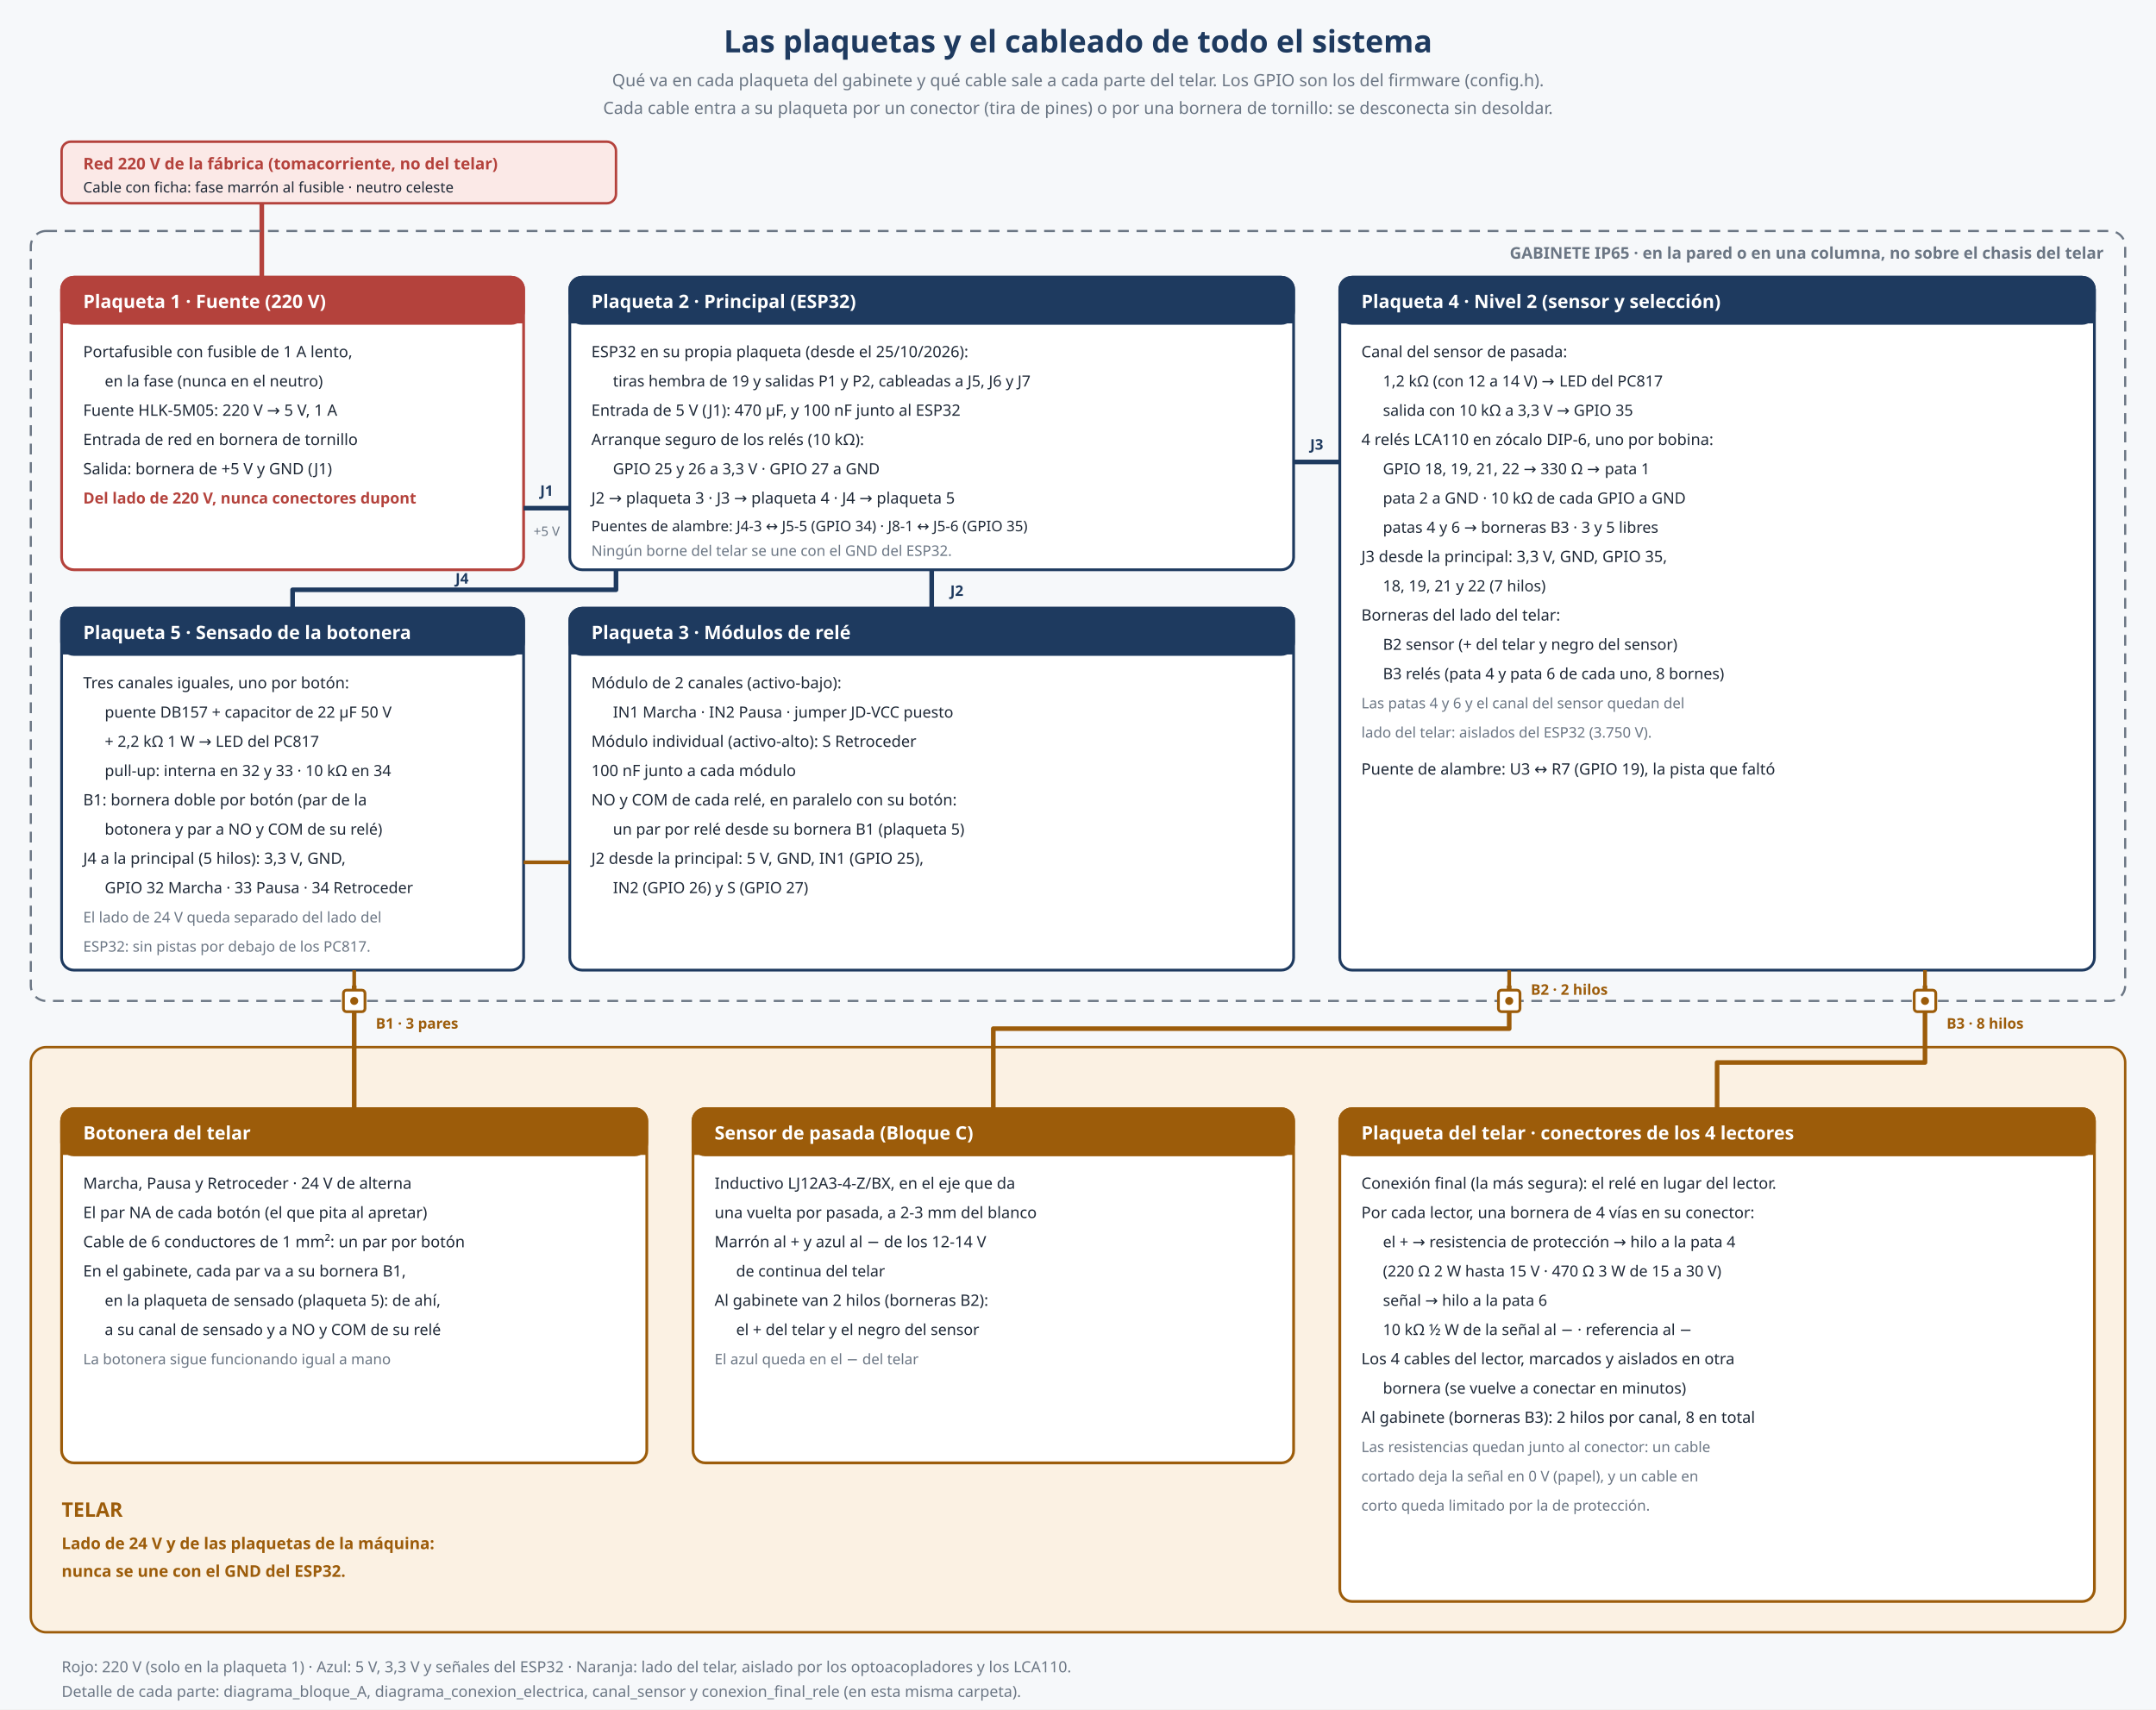
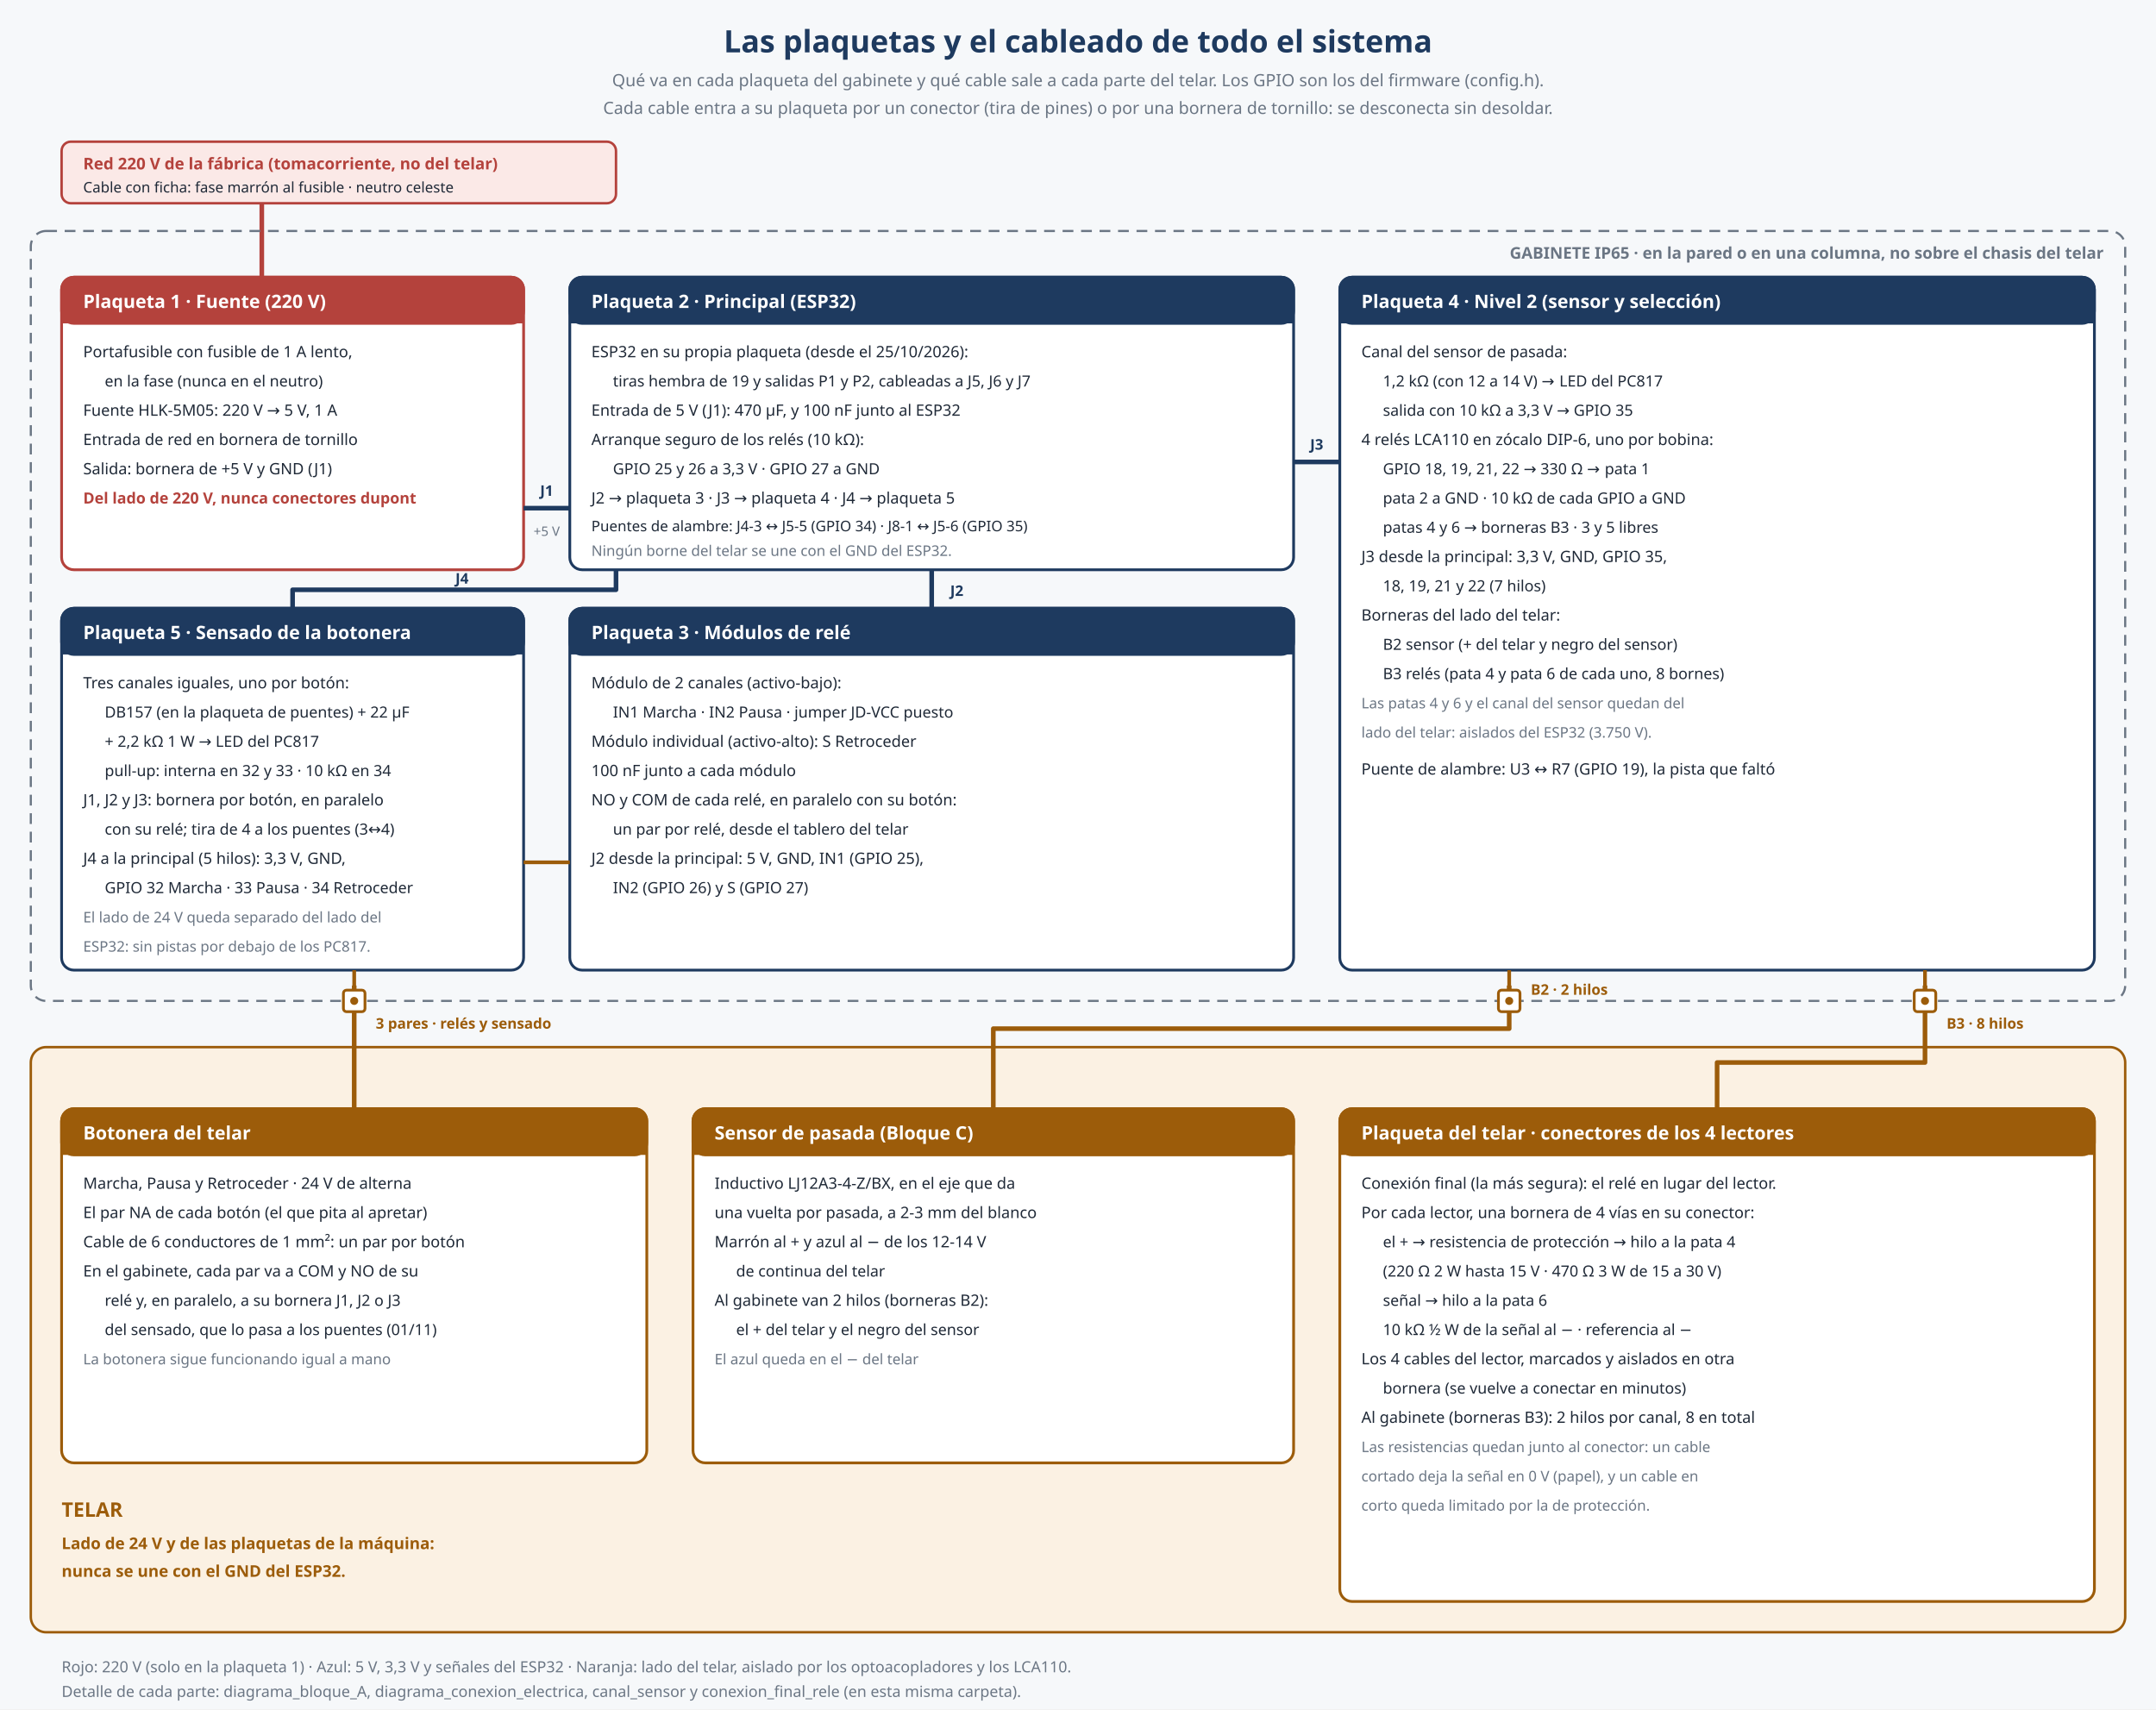
<svg xmlns="http://www.w3.org/2000/svg" viewBox="0 0 1400 1110" font-family="IBM Plex Sans, system-ui, sans-serif">
  <rect width="1400" height="1110" fill="#F6F8FA" />
  <text x="700.0" y="34" font-size="20" font-weight="bold" fill="#1E3A5F" text-anchor="middle" font-family="Questrial, IBM Plex Sans, sans-serif">Las plaquetas y el cableado de todo el sistema</text>
  <text x="700.0" y="56" font-size="11" font-weight="normal" fill="#6B7684" text-anchor="middle">Qué va en cada plaqueta del gabinete y qué cable sale a cada parte del telar. Los GPIO son los del firmware (config.h).</text>
  <text x="700.0" y="74" font-size="11" font-weight="normal" fill="#6B7684" text-anchor="middle">Cada cable entra a su plaqueta por un conector (tira de pines) o por una bornera de tornillo: se desconecta sin desoldar.</text>
  <rect x="40" y="92" width="360" height="40" rx="6" fill="#FBE9E7" stroke="#B4423C" stroke-width="1.6" />
  <text x="54" y="110" font-size="10.5" font-weight="bold" fill="#B4423C" text-anchor="start">Red 220 V de la fábrica (tomacorriente, no del telar)</text>
  <text x="54" y="125" font-size="9.5" font-weight="normal" fill="#1F2937" text-anchor="start">Cable con ficha: fase marrón al fusible · neutro celeste</text>
  <polyline points="170,132 170,180" fill="none" stroke="#B4423C" stroke-width="3" stroke-linejoin="round" />
  <rect x="20" y="150" width="1360" height="500" rx="10" fill="none" stroke="#6B7684" stroke-width="1.4" stroke-dasharray="7 5" />
  <text x="1366" y="168" font-size="10.5" font-weight="bold" fill="#6B7684" text-anchor="end">GABINETE IP65 · en la pared o en una columna, no sobre el chasis del telar</text>
  <rect x="40" y="180" width="300" height="190" rx="8" fill="#FFFFFF" stroke="#B4423C" stroke-width="1.8" />
  <rect x="40" y="180" width="300" height="30" rx="8" fill="#B4423C" stroke="#B4423C" stroke-width="1.8" />
  <rect x="40" y="196" width="300" height="14" rx="0" fill="#B4423C" stroke="#B4423C" stroke-width="0" />
  <text x="54" y="200" font-size="12" font-weight="bold" fill="#FFFFFF" text-anchor="start">Plaqueta 1 · Fuente (220 V)</text>
  <text x="54" y="232" font-size="10.2" font-weight="normal" fill="#1F2937" text-anchor="start">Portafusible con fusible de 1 A lento,</text>
  <text x="68" y="251" font-size="10" font-weight="normal" fill="#1F2937" text-anchor="start">en la fase (nunca en el neutro)</text>
  <text x="54" y="270" font-size="10.2" font-weight="normal" fill="#1F2937" text-anchor="start">Fuente HLK-5M05: 220 V → 5 V, 1 A</text>
  <text x="54" y="289" font-size="10.2" font-weight="normal" fill="#1F2937" text-anchor="start">Entrada de red en bornera de tornillo</text>
  <text x="54" y="308" font-size="10.2" font-weight="normal" fill="#1F2937" text-anchor="start">Salida: bornera de +5 V y GND (J1)</text>
  <text x="54" y="327" font-size="10" font-weight="bold" fill="#B4423C" text-anchor="start">Del lado de 220 V, nunca conectores dupont</text>
  <rect x="40" y="395" width="300" height="235" rx="8" fill="#FFFFFF" stroke="#1E3A5F" stroke-width="1.8" />
  <rect x="40" y="395" width="300" height="30" rx="8" fill="#1E3A5F" stroke="#1E3A5F" stroke-width="1.8" />
  <rect x="40" y="411" width="300" height="14" rx="0" fill="#1E3A5F" stroke="#1E3A5F" stroke-width="0" />
  <text x="54" y="415" font-size="12" font-weight="bold" fill="#FFFFFF" text-anchor="start">Plaqueta 5 · Sensado de la botonera</text>
  <text x="54" y="447" font-size="10.2" font-weight="normal" fill="#1F2937" text-anchor="start">Tres canales iguales, uno por botón:</text>
-   <text x="68" y="466" font-size="10" font-weight="normal" fill="#1F2937" text-anchor="start">puente DB157 + capacitor de 22 µF 50 V</text>
+   <text x="68" y="466" font-size="10" font-weight="normal" fill="#1F2937" text-anchor="start">DB157 (en la plaqueta de puentes) + 22 µF</text>
  <text x="68" y="485" font-size="10" font-weight="normal" fill="#1F2937" text-anchor="start">+ 2,2 kΩ 1 W → LED del PC817</text>
  <text x="68" y="504" font-size="10" font-weight="normal" fill="#1F2937" text-anchor="start">pull-up: interna en 32 y 33 · 10 kΩ en 34</text>
-   <text x="54" y="523" font-size="10.2" font-weight="normal" fill="#1F2937" text-anchor="start">B1: bornera doble por botón (par de la</text>
-   <text x="68" y="542" font-size="10" font-weight="normal" fill="#1F2937" text-anchor="start">botonera y par a NO y COM de su relé)</text>
+   <text x="54" y="523" font-size="10.2" font-weight="normal" fill="#1F2937" text-anchor="start">J1, J2 y J3: bornera por botón, en paralelo</text>
+   <text x="68" y="542" font-size="10" font-weight="normal" fill="#1F2937" text-anchor="start">con su relé; tira de 4 a los puentes (3↔4)</text>
  <text x="54" y="561" font-size="10.2" font-weight="normal" fill="#1F2937" text-anchor="start">J4 a la principal (5 hilos): 3,3 V, GND,</text>
  <text x="68" y="580" font-size="10" font-weight="normal" fill="#1F2937" text-anchor="start">GPIO 32 Marcha · 33 Pausa · 34 Retroceder</text>
  <text x="54" y="599" font-size="9.5" font-weight="normal" fill="#6B7684" text-anchor="start">El lado de 24 V queda separado del lado del</text>
  <text x="54" y="618" font-size="9.5" font-weight="normal" fill="#6B7684" text-anchor="start">ESP32: sin pistas por debajo de los PC817.</text>
  <rect x="370" y="395" width="470" height="235" rx="8" fill="#FFFFFF" stroke="#1E3A5F" stroke-width="1.8" />
  <rect x="370" y="395" width="470" height="30" rx="8" fill="#1E3A5F" stroke="#1E3A5F" stroke-width="1.8" />
  <rect x="370" y="411" width="470" height="14" rx="0" fill="#1E3A5F" stroke="#1E3A5F" stroke-width="0" />
  <text x="384" y="415" font-size="12" font-weight="bold" fill="#FFFFFF" text-anchor="start">Plaqueta 3 · Módulos de relé</text>
  <text x="384" y="447" font-size="10.2" font-weight="normal" fill="#1F2937" text-anchor="start">Módulo de 2 canales (activo-bajo):</text>
  <text x="398" y="466" font-size="10" font-weight="normal" fill="#1F2937" text-anchor="start">IN1 Marcha · IN2 Pausa · jumper JD-VCC puesto</text>
  <text x="384" y="485" font-size="10.2" font-weight="normal" fill="#1F2937" text-anchor="start">Módulo individual (activo-alto): S Retroceder</text>
  <text x="384" y="504" font-size="10.2" font-weight="normal" fill="#1F2937" text-anchor="start">100 nF junto a cada módulo</text>
  <text x="384" y="523" font-size="10.2" font-weight="normal" fill="#1F2937" text-anchor="start">NO y COM de cada relé, en paralelo con su botón:</text>
-   <text x="398" y="542" font-size="10" font-weight="normal" fill="#1F2937" text-anchor="start">un par por relé desde su bornera B1 (plaqueta 5)</text>
+   <text x="398" y="542" font-size="10" font-weight="normal" fill="#1F2937" text-anchor="start">un par por relé, desde el tablero del telar</text>
  <text x="384" y="561" font-size="10.2" font-weight="normal" fill="#1F2937" text-anchor="start">J2 desde la principal: 5 V, GND, IN1 (GPIO 25),</text>
  <text x="398" y="580" font-size="10" font-weight="normal" fill="#1F2937" text-anchor="start">IN2 (GPIO 26) y S (GPIO 27)</text>
  <rect x="370" y="180" width="470" height="190" rx="8" fill="#FFFFFF" stroke="#1E3A5F" stroke-width="1.8" />
  <rect x="370" y="180" width="470" height="30" rx="8" fill="#1E3A5F" stroke="#1E3A5F" stroke-width="1.8" />
  <rect x="370" y="196" width="470" height="14" rx="0" fill="#1E3A5F" stroke="#1E3A5F" stroke-width="0" />
  <text x="384" y="200" font-size="12" font-weight="bold" fill="#FFFFFF" text-anchor="start">Plaqueta 2 · Principal (ESP32)</text>
  <text x="384" y="232" font-size="10.2" font-weight="normal" fill="#1F2937" text-anchor="start">ESP32 en su propia plaqueta (desde el 25/10/2026):</text>
  <text x="398" y="251" font-size="10" font-weight="normal" fill="#1F2937" text-anchor="start">tiras hembra de 19 y salidas P1 y P2, cableadas a J5, J6 y J7</text>
  <text x="384" y="270" font-size="10.2" font-weight="normal" fill="#1F2937" text-anchor="start">Entrada de 5 V (J1): 470 µF, y 100 nF junto al ESP32</text>
  <text x="384" y="289" font-size="10.2" font-weight="normal" fill="#1F2937" text-anchor="start">Arranque seguro de los relés (10 kΩ):</text>
  <text x="398" y="308" font-size="10" font-weight="normal" fill="#1F2937" text-anchor="start">GPIO 25 y 26 a 3,3 V · GPIO 27 a GND</text>
  <text x="384" y="327" font-size="10.2" font-weight="normal" fill="#1F2937" text-anchor="start">J2 → plaqueta 3 · J3 → plaqueta 4 · J4 → plaqueta 5</text>
  <text x="384" y="345" font-size="9.5" font-weight="normal" fill="#1F2937" text-anchor="start">Puentes de alambre: J4-3 ↔ J5-5 (GPIO 34) · J8-1 ↔ J5-6 (GPIO 35)</text>
  <text x="384" y="361" font-size="9.5" font-weight="normal" fill="#6B7684" text-anchor="start">Ningún borne del telar se une con el GND del ESP32.</text>
  <rect x="870" y="180" width="490" height="450" rx="8" fill="#FFFFFF" stroke="#1E3A5F" stroke-width="1.8" />
  <rect x="870" y="180" width="490" height="30" rx="8" fill="#1E3A5F" stroke="#1E3A5F" stroke-width="1.8" />
  <rect x="870" y="196" width="490" height="14" rx="0" fill="#1E3A5F" stroke="#1E3A5F" stroke-width="0" />
  <text x="884" y="200" font-size="12" font-weight="bold" fill="#FFFFFF" text-anchor="start">Plaqueta 4 · Nivel 2 (sensor y selección)</text>
  <text x="884" y="232" font-size="10.2" font-weight="normal" fill="#1F2937" text-anchor="start">Canal del sensor de pasada:</text>
  <text x="898" y="251" font-size="10" font-weight="normal" fill="#1F2937" text-anchor="start">1,2 kΩ (con 12 a 14 V) → LED del PC817</text>
  <text x="898" y="270" font-size="10" font-weight="normal" fill="#1F2937" text-anchor="start">salida con 10 kΩ a 3,3 V → GPIO 35</text>
  <text x="884" y="289" font-size="10.2" font-weight="normal" fill="#1F2937" text-anchor="start">4 relés LCA110 en zócalo DIP-6, uno por bobina:</text>
  <text x="898" y="308" font-size="10" font-weight="normal" fill="#1F2937" text-anchor="start">GPIO 18, 19, 21, 22 → 330 Ω → pata 1</text>
  <text x="898" y="327" font-size="10" font-weight="normal" fill="#1F2937" text-anchor="start">pata 2 a GND · 10 kΩ de cada GPIO a GND</text>
  <text x="898" y="346" font-size="10" font-weight="normal" fill="#1F2937" text-anchor="start">patas 4 y 6 → borneras B3 · 3 y 5 libres</text>
  <text x="884" y="365" font-size="10.2" font-weight="normal" fill="#1F2937" text-anchor="start">J3 desde la principal: 3,3 V, GND, GPIO 35,</text>
  <text x="898" y="384" font-size="10" font-weight="normal" fill="#1F2937" text-anchor="start">18, 19, 21 y 22 (7 hilos)</text>
  <text x="884" y="403" font-size="10.2" font-weight="normal" fill="#1F2937" text-anchor="start">Borneras del lado del telar:</text>
  <text x="898" y="422" font-size="10" font-weight="normal" fill="#1F2937" text-anchor="start">B2 sensor (+ del telar y negro del sensor)</text>
  <text x="898" y="441" font-size="10" font-weight="normal" fill="#1F2937" text-anchor="start">B3 relés (pata 4 y pata 6 de cada uno, 8 bornes)</text>
  <text x="884" y="460" font-size="9.5" font-weight="normal" fill="#6B7684" text-anchor="start">Las patas 4 y 6 y el canal del sensor quedan del</text>
  <text x="884" y="479" font-size="9.5" font-weight="normal" fill="#6B7684" text-anchor="start">lado del telar: aislados del ESP32 (3.750 V).</text>
  <text x="884" y="503" font-size="10.2" font-weight="normal" fill="#1F2937" text-anchor="start">Puente de alambre: U3 ↔ R7 (GPIO 19), la pista que faltó</text>
  <line x1="340" y1="330" x2="370" y2="330" stroke="#1E3A5F" stroke-width="3" />
  <text x="355" y="322" font-size="9.5" font-weight="bold" fill="#1E3A5F" text-anchor="middle">J1</text>
  <text x="355" y="348" font-size="8.5" font-weight="normal" fill="#6B7684" text-anchor="middle">+5 V</text>
  <line x1="605" y1="370" x2="605" y2="395" stroke="#1E3A5F" stroke-width="3" />
  <text x="617" y="387" font-size="9.5" font-weight="bold" fill="#1E3A5F" text-anchor="start">J2</text>
  <line x1="840" y1="300" x2="870" y2="300" stroke="#1E3A5F" stroke-width="3" />
  <text x="855" y="292" font-size="9.5" font-weight="bold" fill="#1E3A5F" text-anchor="middle">J3</text>
  <polyline points="400,370 400,383 190,383 190,395" fill="none" stroke="#1E3A5F" stroke-width="3" stroke-linejoin="round" />
  <text x="300" y="379" font-size="9.5" font-weight="bold" fill="#1E3A5F" text-anchor="middle">J4</text>
  <line x1="340" y1="560" x2="370" y2="560" stroke="#9C5C0A" stroke-width="2.4" />
  <rect x="20" y="680" width="1360" height="380" rx="10" fill="#FBF1E3" stroke="#9C5C0A" stroke-width="1.6" />
  <text x="40" y="985" font-size="13" font-weight="bold" fill="#9C5C0A" text-anchor="start">TELAR</text>
  <text x="40" y="1006" font-size="10.5" font-weight="bold" fill="#9C5C0A" text-anchor="start">Lado de 24 V y de las plaquetas de la máquina:</text>
  <text x="40" y="1024" font-size="10.5" font-weight="bold" fill="#9C5C0A" text-anchor="start">nunca se une con el GND del ESP32.</text>
  <rect x="40" y="720" width="380" height="230" rx="8" fill="#FFFFFF" stroke="#9C5C0A" stroke-width="1.8" />
  <rect x="40" y="720" width="380" height="30" rx="8" fill="#9C5C0A" stroke="#9C5C0A" stroke-width="1.8" />
  <rect x="40" y="736" width="380" height="14" rx="0" fill="#9C5C0A" stroke="#9C5C0A" stroke-width="0" />
  <text x="54" y="740" font-size="12" font-weight="bold" fill="#FFFFFF" text-anchor="start">Botonera del telar</text>
  <text x="54" y="772" font-size="10.2" font-weight="normal" fill="#1F2937" text-anchor="start">Marcha, Pausa y Retroceder · 24 V de alterna</text>
  <text x="54" y="791" font-size="10.2" font-weight="normal" fill="#1F2937" text-anchor="start">El par NA de cada botón (el que pita al apretar)</text>
  <text x="54" y="810" font-size="10.2" font-weight="normal" fill="#1F2937" text-anchor="start">Cable de 6 conductores de 1 mm²: un par por botón</text>
-   <text x="54" y="829" font-size="10.2" font-weight="normal" fill="#1F2937" text-anchor="start">En el gabinete, cada par va a su bornera B1,</text>
-   <text x="68" y="848" font-size="10" font-weight="normal" fill="#1F2937" text-anchor="start">en la plaqueta de sensado (plaqueta 5): de ahí,</text>
-   <text x="68" y="867" font-size="10" font-weight="normal" fill="#1F2937" text-anchor="start">a su canal de sensado y a NO y COM de su relé</text>
+   <text x="54" y="829" font-size="10.2" font-weight="normal" fill="#1F2937" text-anchor="start">En el gabinete, cada par va a COM y NO de su</text>
+   <text x="68" y="848" font-size="10" font-weight="normal" fill="#1F2937" text-anchor="start">relé y, en paralelo, a su bornera J1, J2 o J3</text>
+   <text x="68" y="867" font-size="10" font-weight="normal" fill="#1F2937" text-anchor="start">del sensado, que lo pasa a los puentes (01/11)</text>
  <text x="54" y="886" font-size="9.5" font-weight="normal" fill="#6B7684" text-anchor="start">La botonera sigue funcionando igual a mano</text>
  <rect x="450" y="720" width="390" height="230" rx="8" fill="#FFFFFF" stroke="#9C5C0A" stroke-width="1.8" />
  <rect x="450" y="720" width="390" height="30" rx="8" fill="#9C5C0A" stroke="#9C5C0A" stroke-width="1.8" />
  <rect x="450" y="736" width="390" height="14" rx="0" fill="#9C5C0A" stroke="#9C5C0A" stroke-width="0" />
  <text x="464" y="740" font-size="12" font-weight="bold" fill="#FFFFFF" text-anchor="start">Sensor de pasada (Bloque C)</text>
  <text x="464" y="772" font-size="10.2" font-weight="normal" fill="#1F2937" text-anchor="start">Inductivo LJ12A3-4-Z/BX, en el eje que da</text>
  <text x="464" y="791" font-size="10.2" font-weight="normal" fill="#1F2937" text-anchor="start">una vuelta por pasada, a 2-3 mm del blanco</text>
  <text x="464" y="810" font-size="10.2" font-weight="normal" fill="#1F2937" text-anchor="start">Marrón al + y azul al − de los 12-14 V</text>
  <text x="478" y="829" font-size="10" font-weight="normal" fill="#1F2937" text-anchor="start">de continua del telar</text>
  <text x="464" y="848" font-size="10.2" font-weight="normal" fill="#1F2937" text-anchor="start">Al gabinete van 2 hilos (borneras B2):</text>
  <text x="478" y="867" font-size="10" font-weight="normal" fill="#1F2937" text-anchor="start">el + del telar y el negro del sensor</text>
  <text x="464" y="886" font-size="9.5" font-weight="normal" fill="#6B7684" text-anchor="start">El azul queda en el − del telar</text>
  <rect x="870" y="720" width="490" height="320" rx="8" fill="#FFFFFF" stroke="#9C5C0A" stroke-width="1.8" />
  <rect x="870" y="720" width="490" height="30" rx="8" fill="#9C5C0A" stroke="#9C5C0A" stroke-width="1.8" />
  <rect x="870" y="736" width="490" height="14" rx="0" fill="#9C5C0A" stroke="#9C5C0A" stroke-width="0" />
  <text x="884" y="740" font-size="12" font-weight="bold" fill="#FFFFFF" text-anchor="start">Plaqueta del telar · conectores de los 4 lectores</text>
  <text x="884" y="772" font-size="10.2" font-weight="normal" fill="#1F2937" text-anchor="start">Conexión final (la más segura): el relé en lugar del lector.</text>
  <text x="884" y="791" font-size="10.2" font-weight="normal" fill="#1F2937" text-anchor="start">Por cada lector, una bornera de 4 vías en su conector:</text>
  <text x="898" y="810" font-size="10" font-weight="normal" fill="#1F2937" text-anchor="start">el + → resistencia de protección → hilo a la pata 4</text>
  <text x="898" y="829" font-size="10" font-weight="normal" fill="#1F2937" text-anchor="start">(220 Ω 2 W hasta 15 V · 470 Ω 3 W de 15 a 30 V)</text>
  <text x="898" y="848" font-size="10" font-weight="normal" fill="#1F2937" text-anchor="start">señal → hilo a la pata 6</text>
  <text x="898" y="867" font-size="10" font-weight="normal" fill="#1F2937" text-anchor="start">10 kΩ ½ W de la señal al − · referencia al −</text>
  <text x="884" y="886" font-size="10.2" font-weight="normal" fill="#1F2937" text-anchor="start">Los 4 cables del lector, marcados y aislados en otra</text>
  <text x="898" y="905" font-size="10" font-weight="normal" fill="#1F2937" text-anchor="start">bornera (se vuelve a conectar en minutos)</text>
  <text x="884" y="924" font-size="10.2" font-weight="normal" fill="#1F2937" text-anchor="start">Al gabinete (borneras B3): 2 hilos por canal, 8 en total</text>
  <text x="884" y="943" font-size="9.5" font-weight="normal" fill="#6B7684" text-anchor="start">Las resistencias quedan junto al conector: un cable</text>
  <text x="884" y="962" font-size="9.5" font-weight="normal" fill="#6B7684" text-anchor="start">cortado deja la señal en 0 V (papel), y un cable en</text>
  <text x="884" y="981" font-size="9.5" font-weight="normal" fill="#6B7684" text-anchor="start">corto queda limitado por la de protección.</text>
  <polyline points="230,720 230,668 230,640" fill="none" stroke="#9C5C0A" stroke-width="3" stroke-linejoin="round" />
  <rect x="223" y="643" width="14" height="14" rx="2" fill="#FFFFFF" stroke="#9C5C0A" stroke-width="1.8" />
  <circle cx="230" cy="650" r="2.6" fill="#9C5C0A" />
-   <text x="244" y="668" font-size="9.5" font-weight="bold" fill="#9C5C0A" text-anchor="start">B1 · 3 pares</text>
+   <text x="244" y="668" font-size="9.5" font-weight="bold" fill="#9C5C0A" text-anchor="start">3 pares · relés y sensado</text>
  <polyline points="230,643 230,630" fill="none" stroke="#9C5C0A" stroke-width="2.4" stroke-linejoin="round" />
  <polyline points="645,720 645,668 980,668 980,640" fill="none" stroke="#9C5C0A" stroke-width="3" stroke-linejoin="round" />
  <rect x="973" y="643" width="14" height="14" rx="2" fill="#FFFFFF" stroke="#9C5C0A" stroke-width="1.8" />
  <circle cx="980" cy="650" r="2.6" fill="#9C5C0A" />
  <text x="994" y="646" font-size="9.5" font-weight="bold" fill="#9C5C0A" text-anchor="start">B2 · 2 hilos</text>
  <polyline points="980,643 980,630" fill="none" stroke="#9C5C0A" stroke-width="2.4" stroke-linejoin="round" />
  <polyline points="1115,720 1115,690 1250,690 1250,640" fill="none" stroke="#9C5C0A" stroke-width="3" stroke-linejoin="round" />
  <rect x="1243" y="643" width="14" height="14" rx="2" fill="#FFFFFF" stroke="#9C5C0A" stroke-width="1.8" />
  <circle cx="1250" cy="650" r="2.6" fill="#9C5C0A" />
  <text x="1264" y="668" font-size="9.5" font-weight="bold" fill="#9C5C0A" text-anchor="start">B3 · 8 hilos</text>
  <polyline points="1250,643 1250,630" fill="none" stroke="#9C5C0A" stroke-width="2.4" stroke-linejoin="round" />
  <text x="40" y="1086" font-size="10" font-weight="normal" fill="#6B7684" text-anchor="start">Rojo: 220 V (solo en la plaqueta 1) · Azul: 5 V, 3,3 V y señales del ESP32 · Naranja: lado del telar, aislado por los optoacopladores y los LCA110.</text>
  <text x="40" y="1102" font-size="10" font-weight="normal" fill="#6B7684" text-anchor="start">Detalle de cada parte: diagrama_bloque_A, diagrama_conexion_electrica, canal_sensor y conexion_final_rele (en esta misma carpeta).</text>
</svg>
